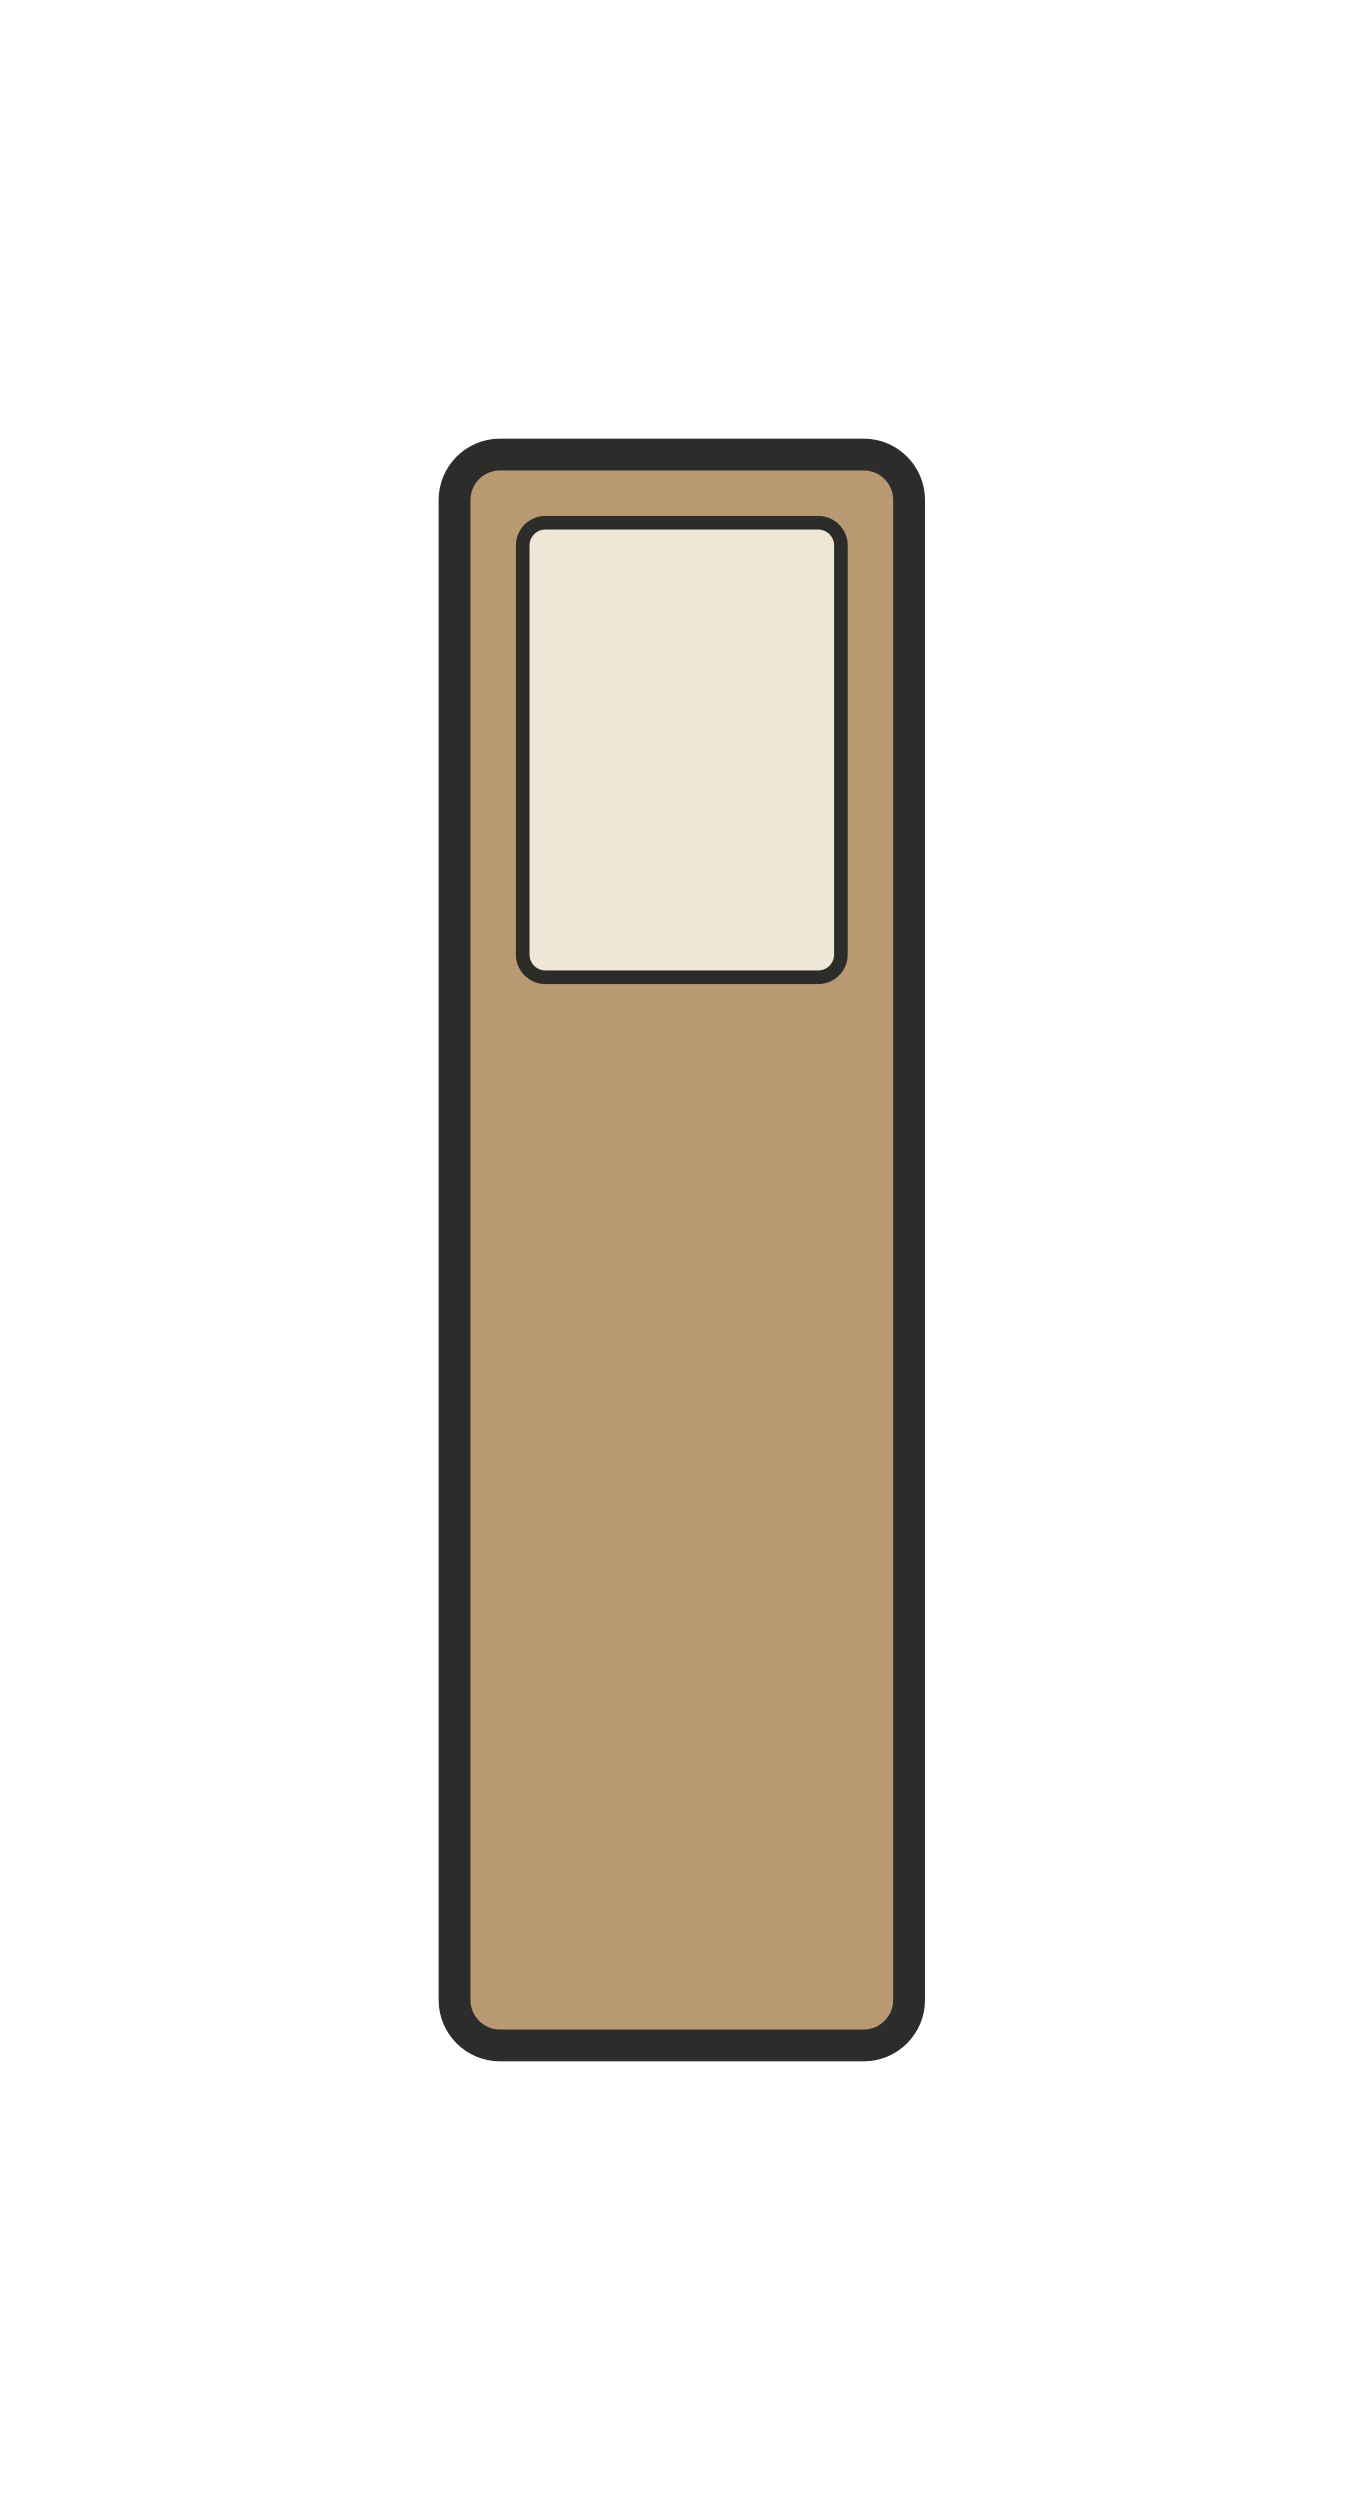
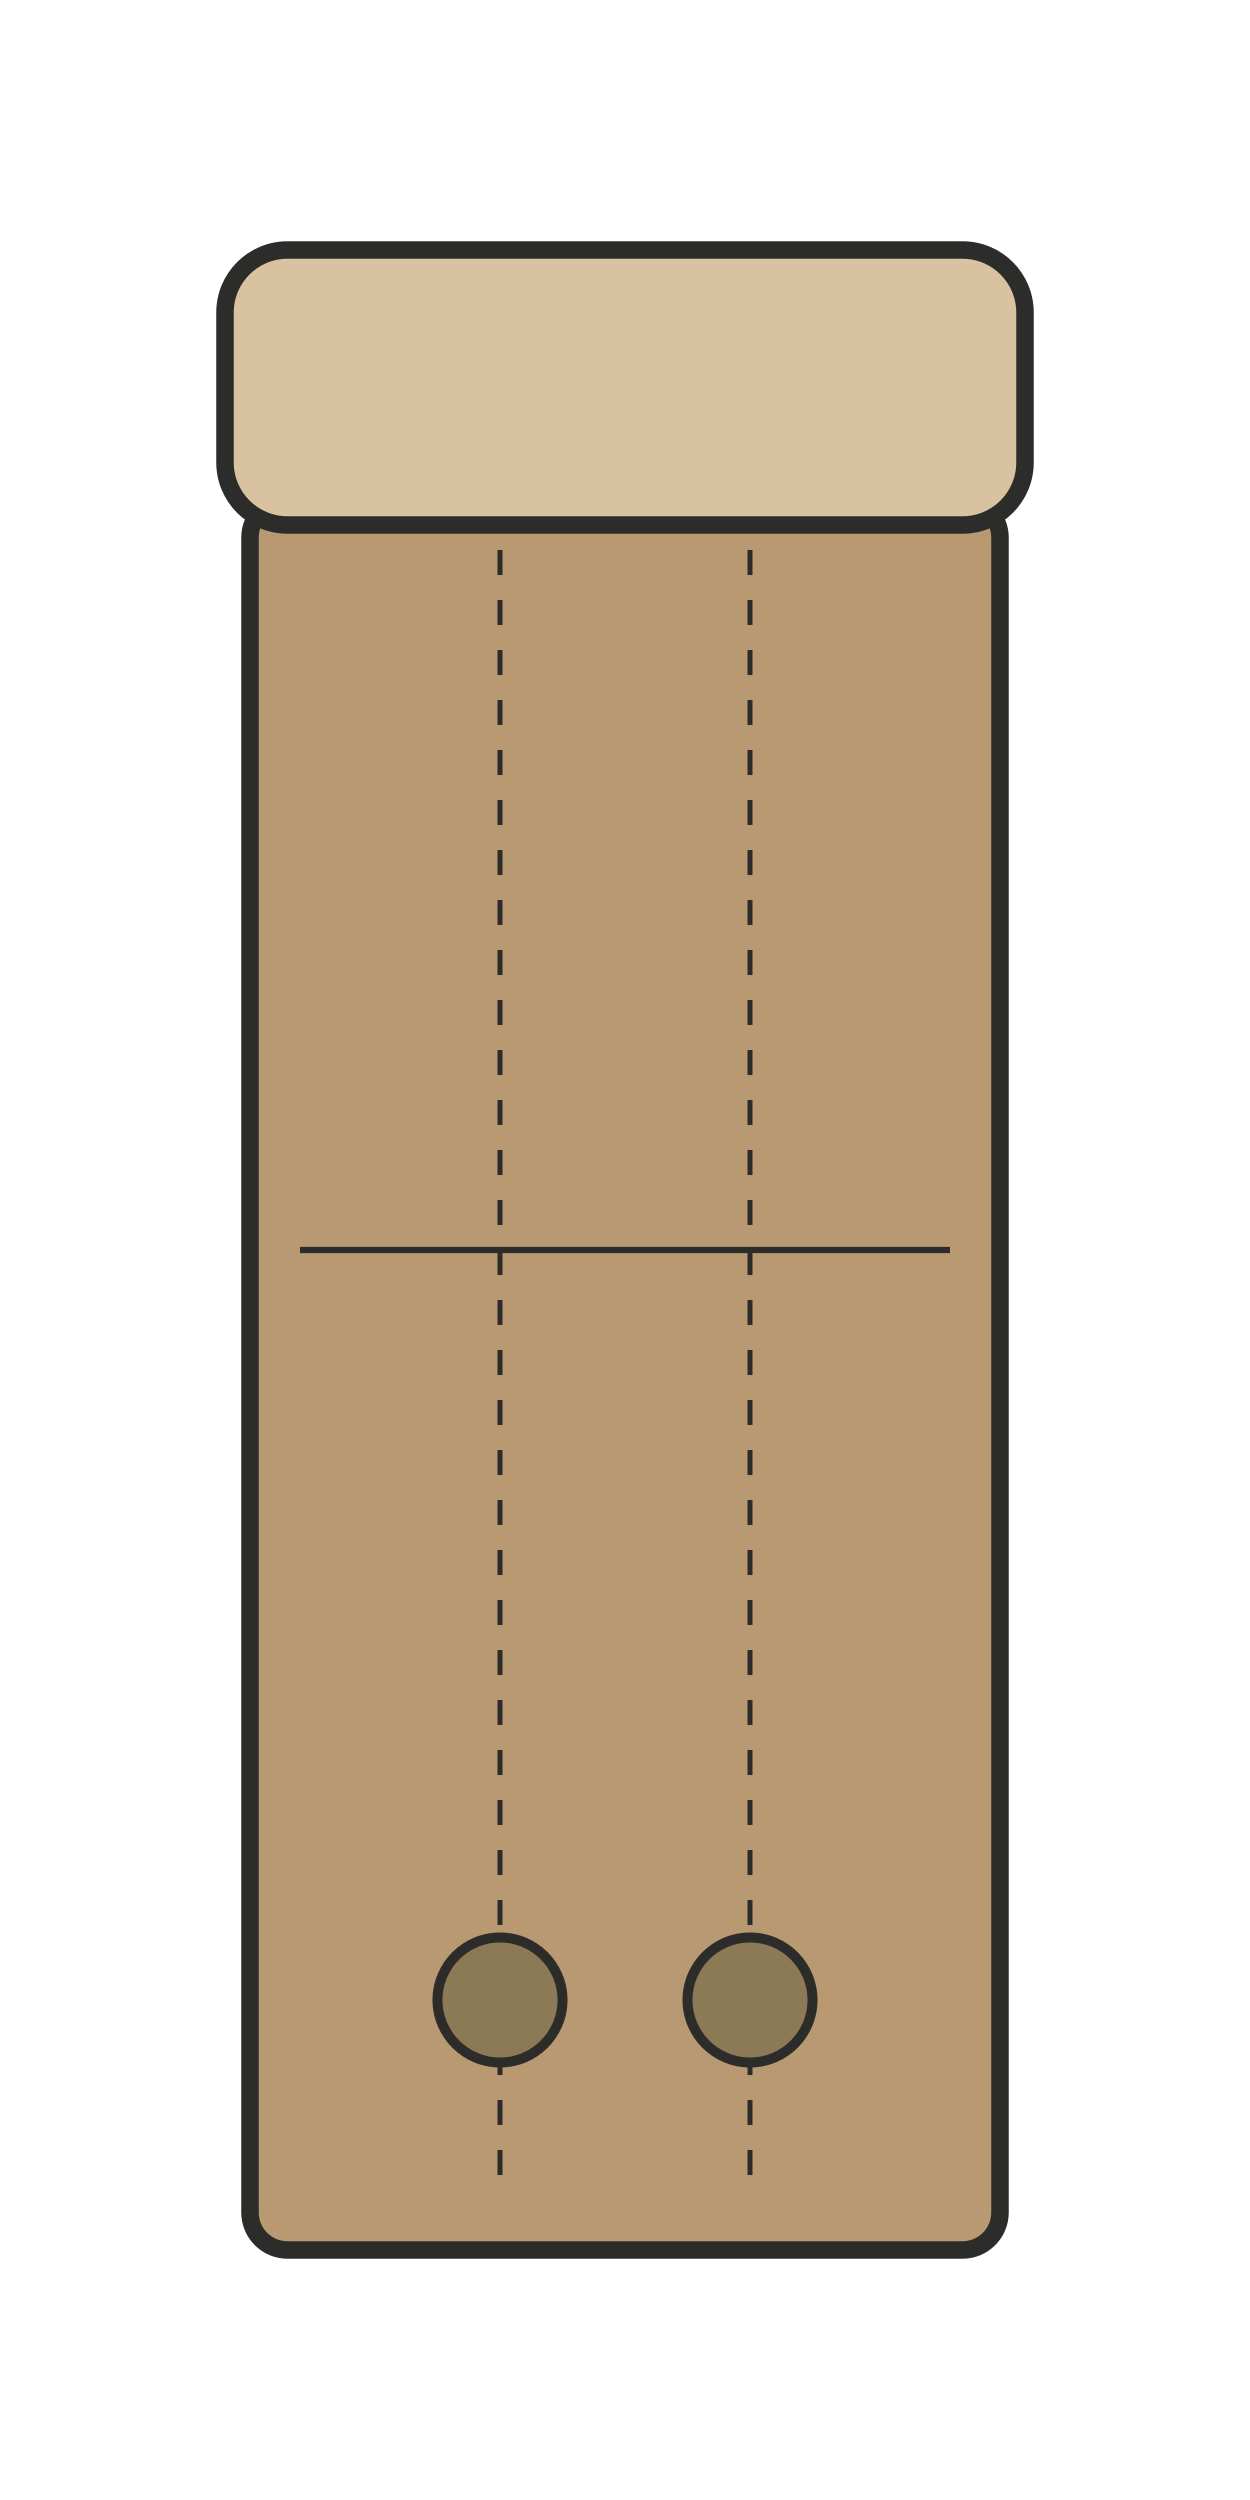
- <svg xmlns="http://www.w3.org/2000/svg" viewBox="0 0 60 110" width="60" height="110">
+ <svg xmlns="http://www.w3.org/2000/svg" viewBox="0 0 100 200" width="100" height="200">
  <g transform="translate(20,20)">
-     <rect x="0" y="0" width="20" height="70" rx="2" fill="#B89972" stroke="#2C2C2A" stroke-width="1.4" />
-     <rect x="3" y="3" width="14" height="20" rx="1" fill="#F0E6D6" stroke="#2C2C2A" stroke-width="0.6" />
+     <rect x="0" y="20" width="60" height="140" rx="3" fill="#B89972" stroke="#2C2C2A" stroke-width="1.4" />
+     <rect x="-2" y="0" width="64" height="22" rx="5" fill="#D9C2A0" stroke="#2C2C2A" stroke-width="1.4" />
+     <line x1="20" y1="24" x2="20" y2="156" stroke="#2C2C2A" stroke-width="0.4" stroke-dasharray="2,2" />
+     <line x1="40" y1="24" x2="40" y2="156" stroke="#2C2C2A" stroke-width="0.4" stroke-dasharray="2,2" />
+     <line x1="4" y1="80" x2="56" y2="80" stroke="#2C2C2A" stroke-width="0.5" />
+     <circle cx="20" cy="140" r="5" fill="#8C7956" stroke="#2C2C2A" stroke-width="0.8" />
+     <circle cx="40" cy="140" r="5" fill="#8C7956" stroke="#2C2C2A" stroke-width="0.8" />
  </g>
</svg>
